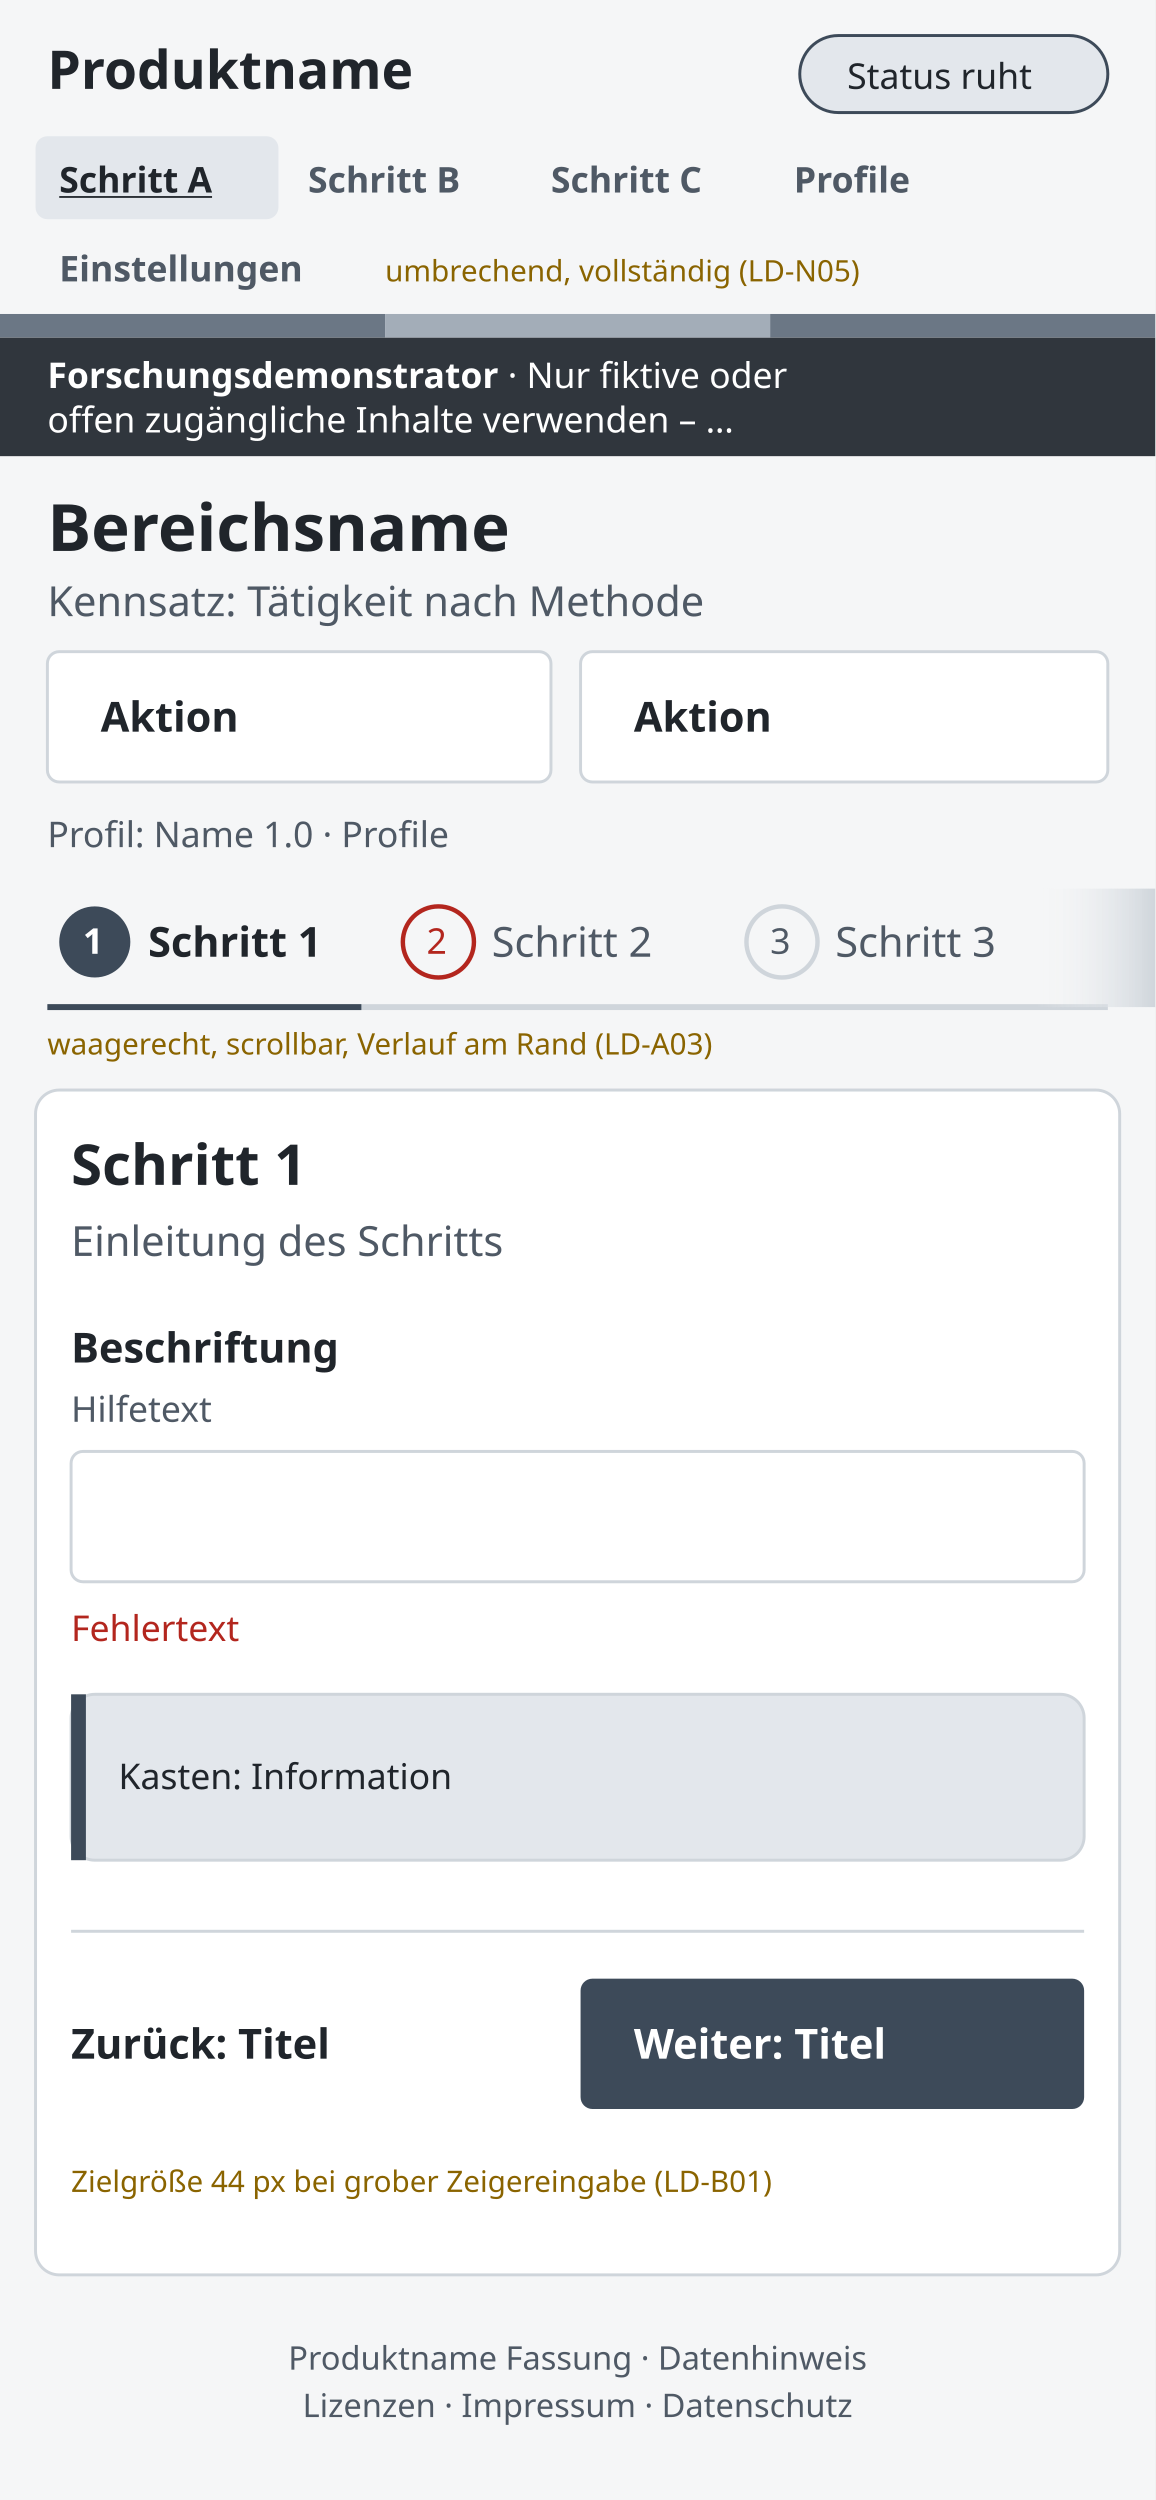
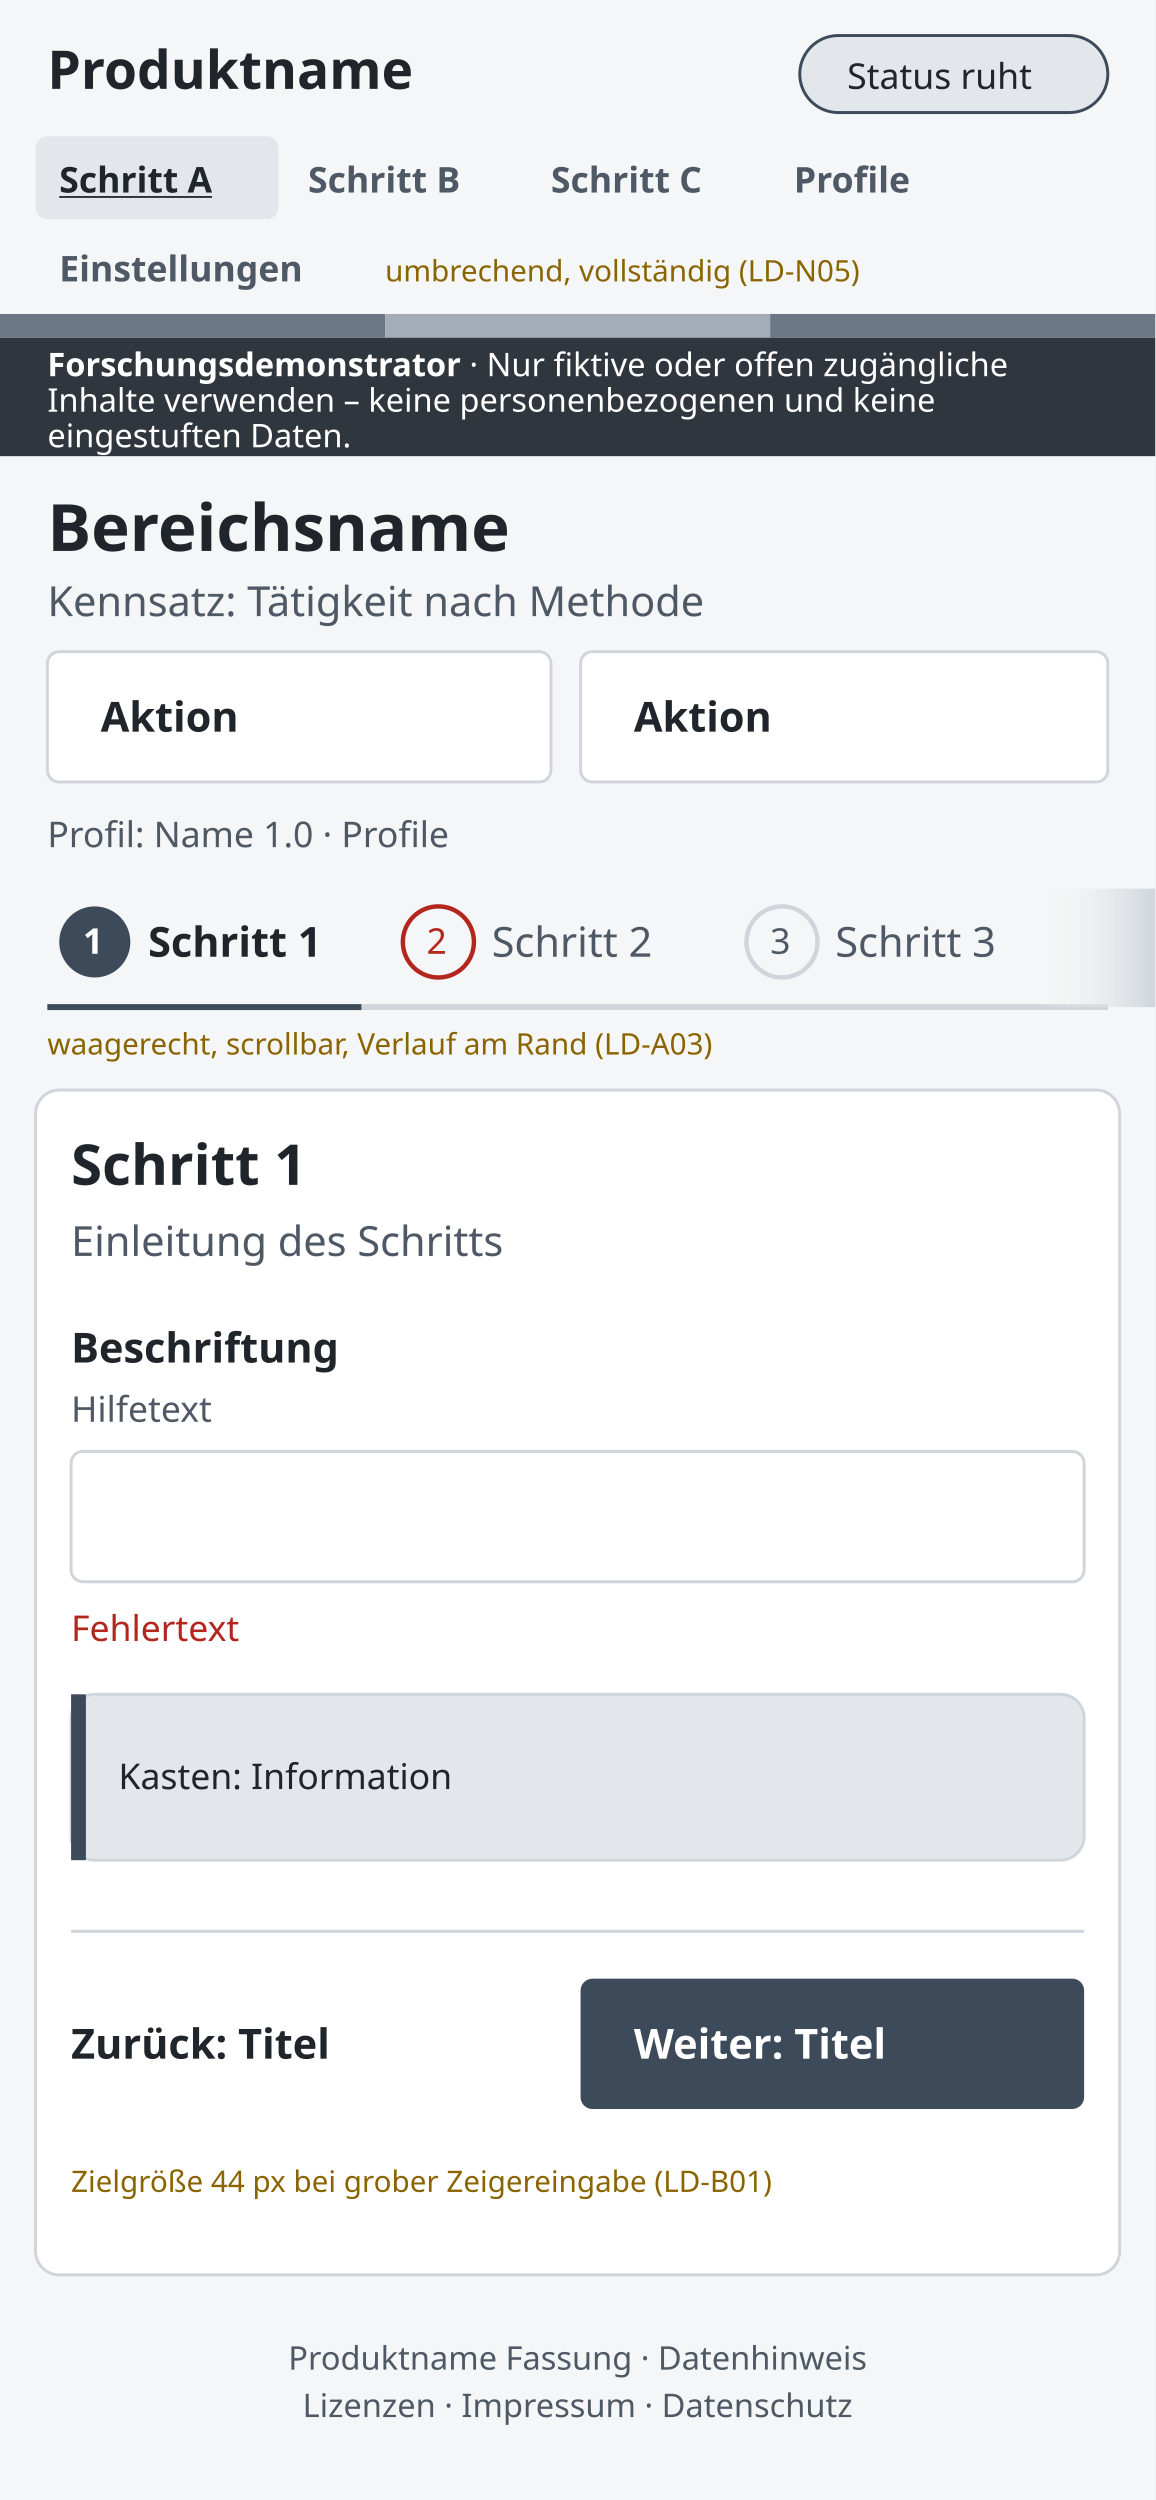
<svg xmlns="http://www.w3.org/2000/svg" viewBox="0 0 390 844" width="390" height="844" role="img" aria-labelledby="t d" font-family="Atkinson Hyperlegible, system-ui, sans-serif">
  <style>
    .papier { fill: #F5F6F7 } .flaeche { fill: #FFFFFF; stroke: #CFD5DB } .linie { stroke: #CFD5DB; fill: none }
    .tinte { fill: #20252B } .leise { fill: #4F5965 } .amt { fill: #3D4A59 } .amt-zart { fill: #E3E7EC } .auf-amt { fill: #FFFFFF }
    .regel { fill: #8A6400; font-size: 10px } .t { font-size: 14px } .k { font-size: 12px } .h1 { font-size: 22px; font-weight: 700 } .h2 { font-size: 19px; font-weight: 700 } .b { font-weight: 700 }
  </style>
  <defs>
    <linearGradient id="verlauf" x1="0" x2="1">
      <stop offset="0" stop-color="#F5F6F7" stop-opacity="0" />
      <stop offset="1" stop-color="#CFD5DB" />
    </linearGradient>
  </defs>
  <rect class="papier" width="390" height="844" />
  <text class="tinte b" x="16" y="30" font-size="18">Produktname</text>
  <rect x="270" y="12" width="104" height="26" rx="13" class="amt-zart" stroke="#3D4A59" />
  <text class="tinte k" x="286" y="30">Status ruht</text>
  <rect class="amt-zart" x="12" y="46" width="82" height="28" rx="4" />
  <text class="tinte b k" x="20" y="65" text-decoration="underline">Schritt A</text>
  <text class="leise b k" x="104" y="65">Schritt B</text>
  <text class="leise b k" x="186" y="65">Schritt C</text>
  <text class="leise b k" x="268" y="65">Profile</text>
  <text class="leise b k" x="20" y="95">Einstellungen</text>
  <text class="regel" x="130" y="95">umbrechend, vollständig (LD-N05)</text>
  <rect x="0" y="106" width="130" height="8" fill="#6B7785" />
  <rect x="130" y="106" width="130" height="8" fill="#A3ADB8" />
  <rect x="260" y="106" width="130" height="8" fill="#6B7785" />
  <rect x="0" y="114" width="390" height="40" fill="#30363D" />
-   <text class="k" x="16" y="131" fill="#FFFFFF">
-     <tspan font-weight="700">Forschungsdemonstrator</tspan> · Nur fiktive oder</text>
-   <text class="k" x="16" y="146" fill="#FFFFFF">offen zugängliche Inhalte verwenden – …</text>
+   <text x="16" y="127" font-size="11" fill="#FFFFFF">
+     <tspan font-weight="700">Forschungsdemonstrator</tspan> · Nur fiktive oder offen zugängliche</text>
+   <text x="16" y="139" font-size="11" fill="#FFFFFF">Inhalte verwenden – keine personenbezogenen und keine</text>
+   <text x="16" y="151" font-size="11" fill="#FFFFFF">eingestuften Daten.</text>
  <text class="tinte h1" x="16" y="186">Bereichsname</text>
  <text class="leise t" x="16" y="208">Kennsatz: Tätigkeit nach Methode</text>
  <rect class="flaeche" x="16" y="220" width="170" height="44" rx="4" stroke="#3D4A59" />
  <text class="tinte b t" x="34" y="247">Aktion</text>
  <rect class="flaeche" x="196" y="220" width="178" height="44" rx="4" stroke="#3D4A59" />
  <text class="tinte b t" x="214" y="247">Aktion</text>
  <text class="leise k" x="16" y="286">Profil: Name 1.0 · Profile</text>
  <line x1="16" y1="340" x2="374" y2="340" stroke="#CFD5DB" stroke-width="2" />
  <line x1="16" y1="340" x2="122" y2="340" stroke="#3D4A59" stroke-width="2" />
  <circle class="amt" cx="32" cy="318" r="12" />
  <text class="auf-amt b k" x="28" y="322">1</text>
  <text class="tinte b t" x="50" y="323">Schritt 1</text>
  <circle cx="148" cy="318" r="12" fill="none" stroke="#B3261E" stroke-width="1.5" />
  <text class="k" x="144" y="322" fill="#B3261E">2</text>
  <text class="leise t" x="166" y="323">Schritt 2</text>
  <circle cx="264" cy="318" r="12" fill="none" stroke="#CFD5DB" stroke-width="1.5" />
  <text class="leise k" x="260" y="322">3</text>
  <text class="leise t" x="282" y="323">Schritt 3</text>
  <rect x="350" y="300" width="40" height="40" fill="url(#verlauf)" />
  <text class="regel" x="16" y="356">waagerecht, scrollbar, Verlauf am Rand (LD-A03)</text>
  <rect class="flaeche" x="12" y="368" width="366" height="400" rx="8" />
  <text class="tinte h2" x="24" y="400">Schritt 1</text>
  <text class="leise t" x="24" y="424">Einleitung des Schritts</text>
  <text class="tinte b t" x="24" y="460">Beschriftung</text>
  <text class="leise k" x="24" y="480">Hilfetext</text>
  <rect class="flaeche" x="24" y="490" width="342" height="44" rx="4" stroke="#69737D" />
  <text class="k" x="24" y="554" fill="#B3261E">Fehlertext</text>
  <rect x="24" y="572" width="342" height="56" rx="8" fill="#E3E7EC" stroke="#CFD5DB" />
  <rect x="24" y="572" width="5" height="56" class="amt" />
  <text class="tinte k" x="40" y="604">Kasten: Information</text>
  <line class="linie" x1="24" y1="652" x2="366" y2="652" />
  <text class="tinte b t" x="24" y="695">Zurück: Titel</text>
  <rect class="amt" x="196" y="668" width="170" height="44" rx="4" />
  <text class="auf-amt b t" x="214" y="695">Weiter: Titel</text>
  <text class="regel" x="24" y="740">Zielgröße 44 px bei grober Zeigereingabe (LD-B01)</text>
  <text class="leise" x="195" y="800" font-size="11" text-anchor="middle">Produktname Fassung · Datenhinweis</text>
  <text class="leise" x="195" y="816" font-size="11" text-anchor="middle">Lizenzen · Impressum · Datenschutz</text>
</svg>
